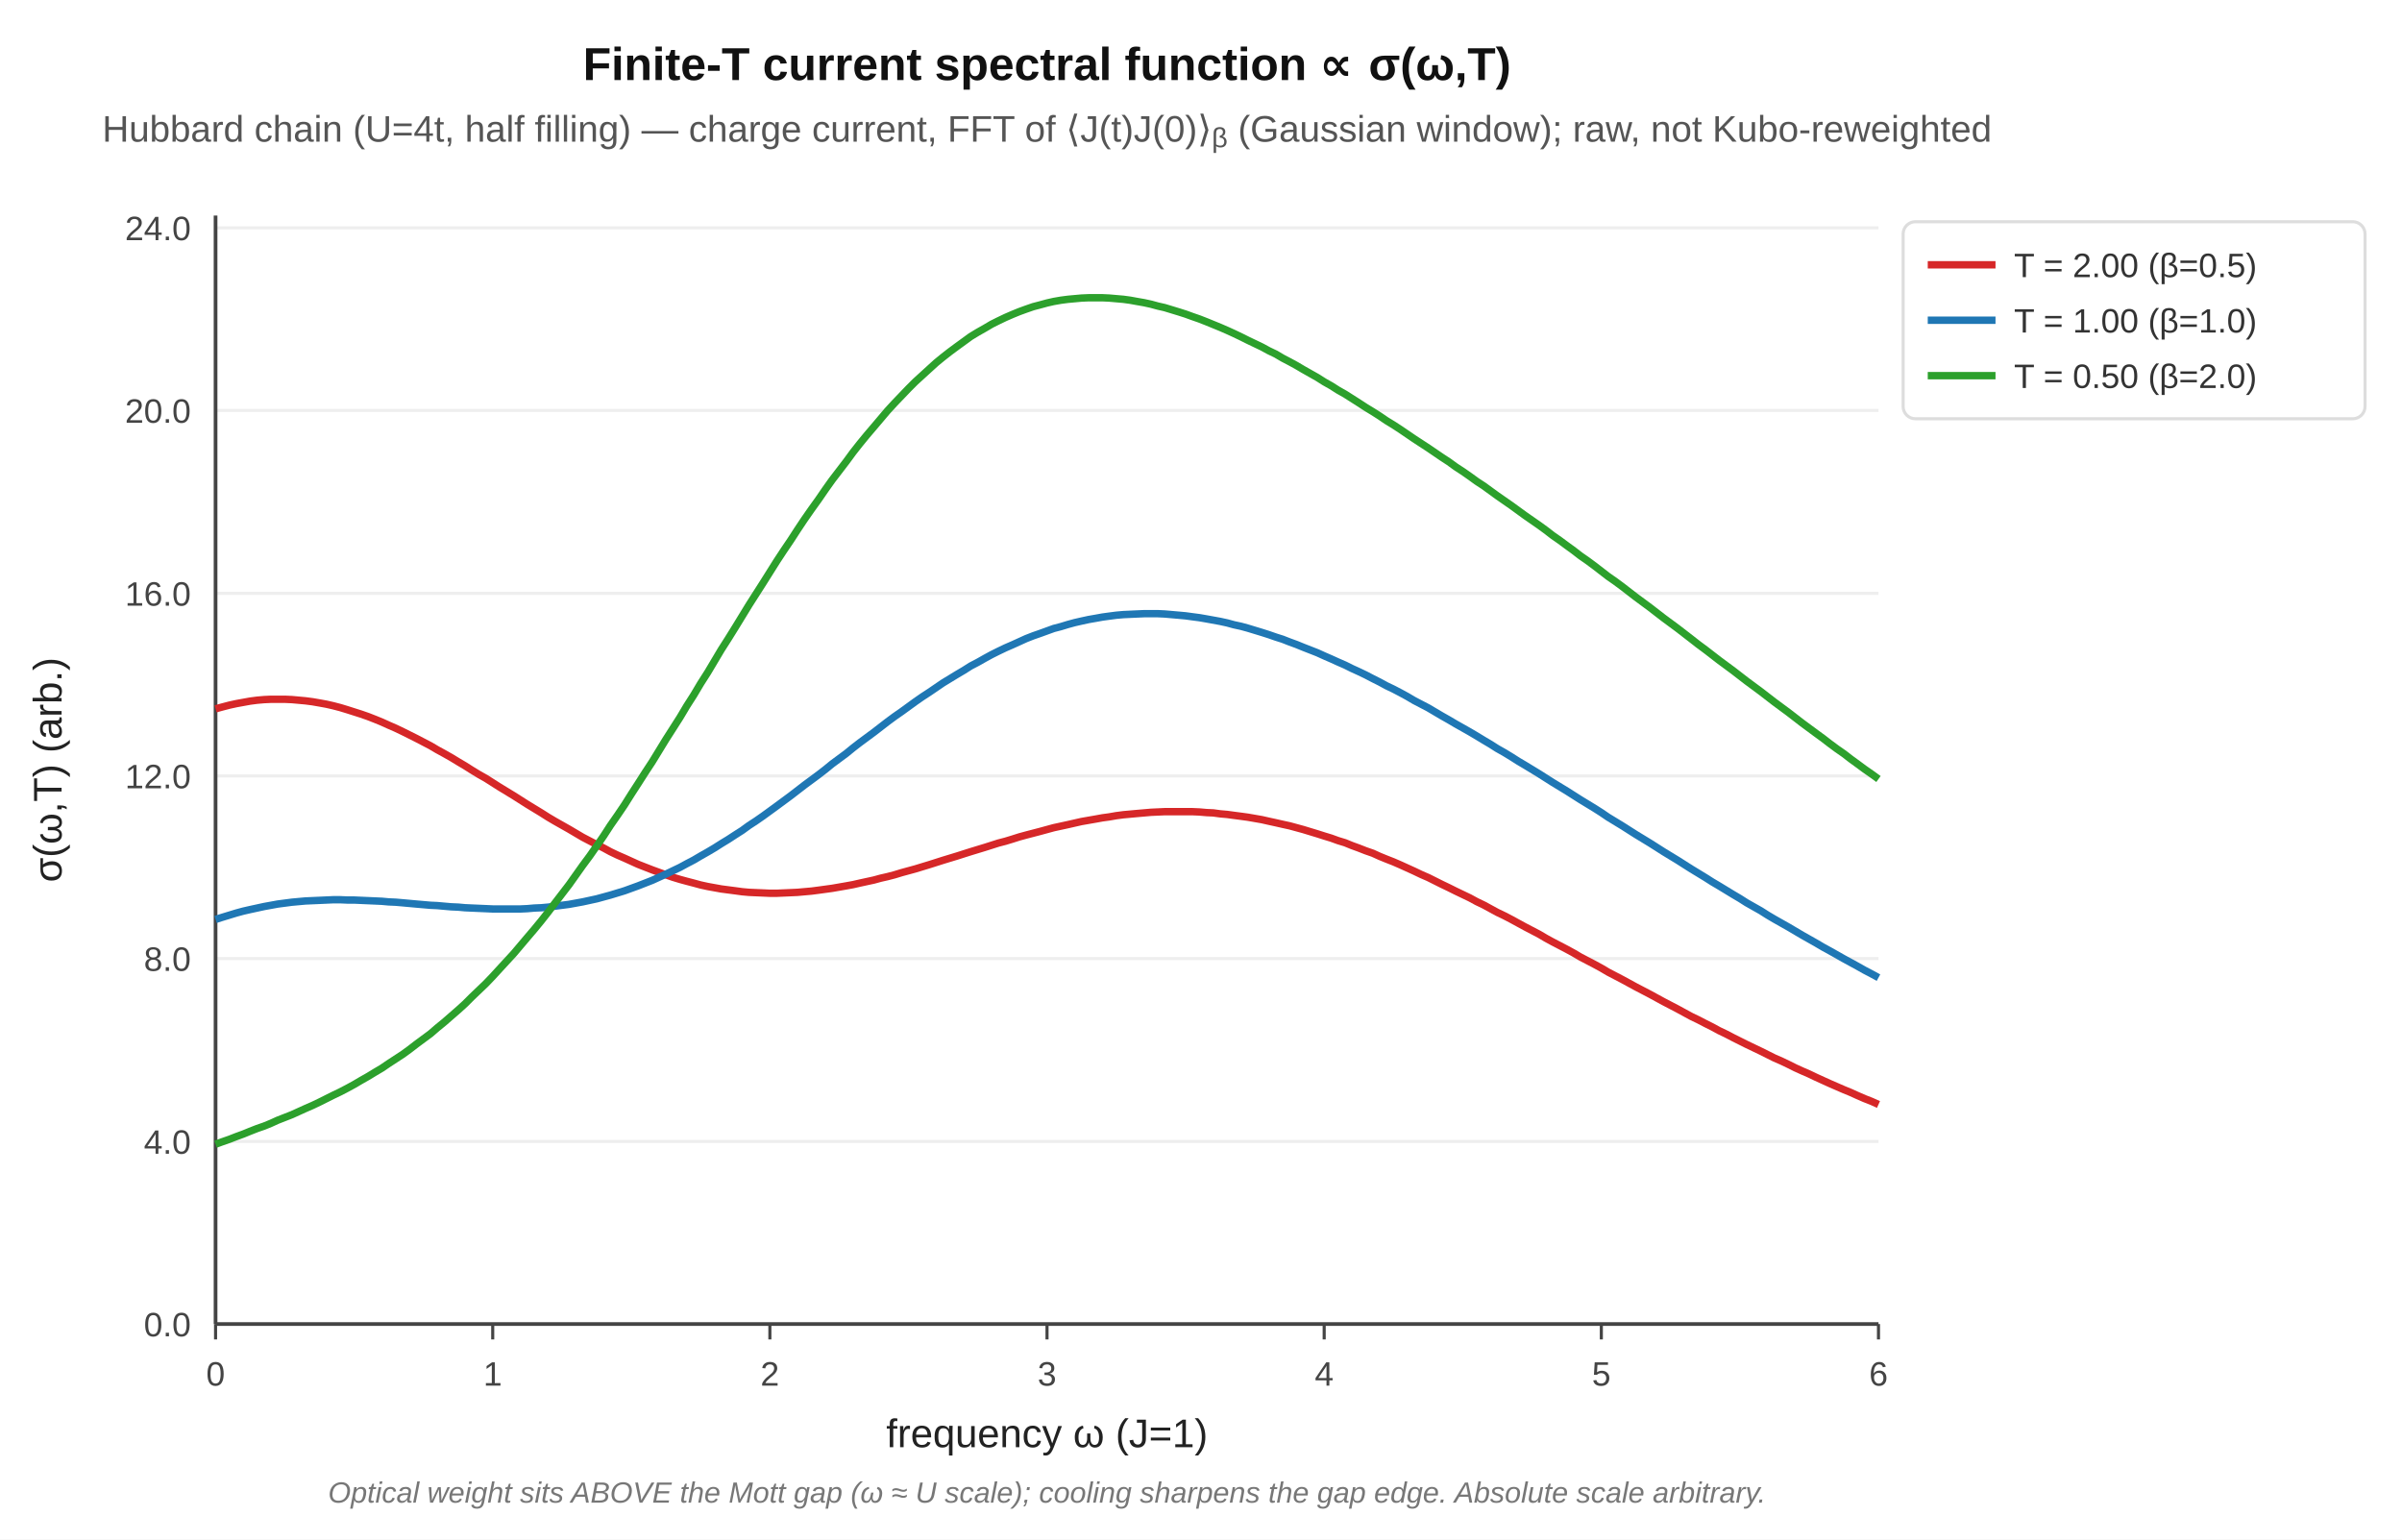
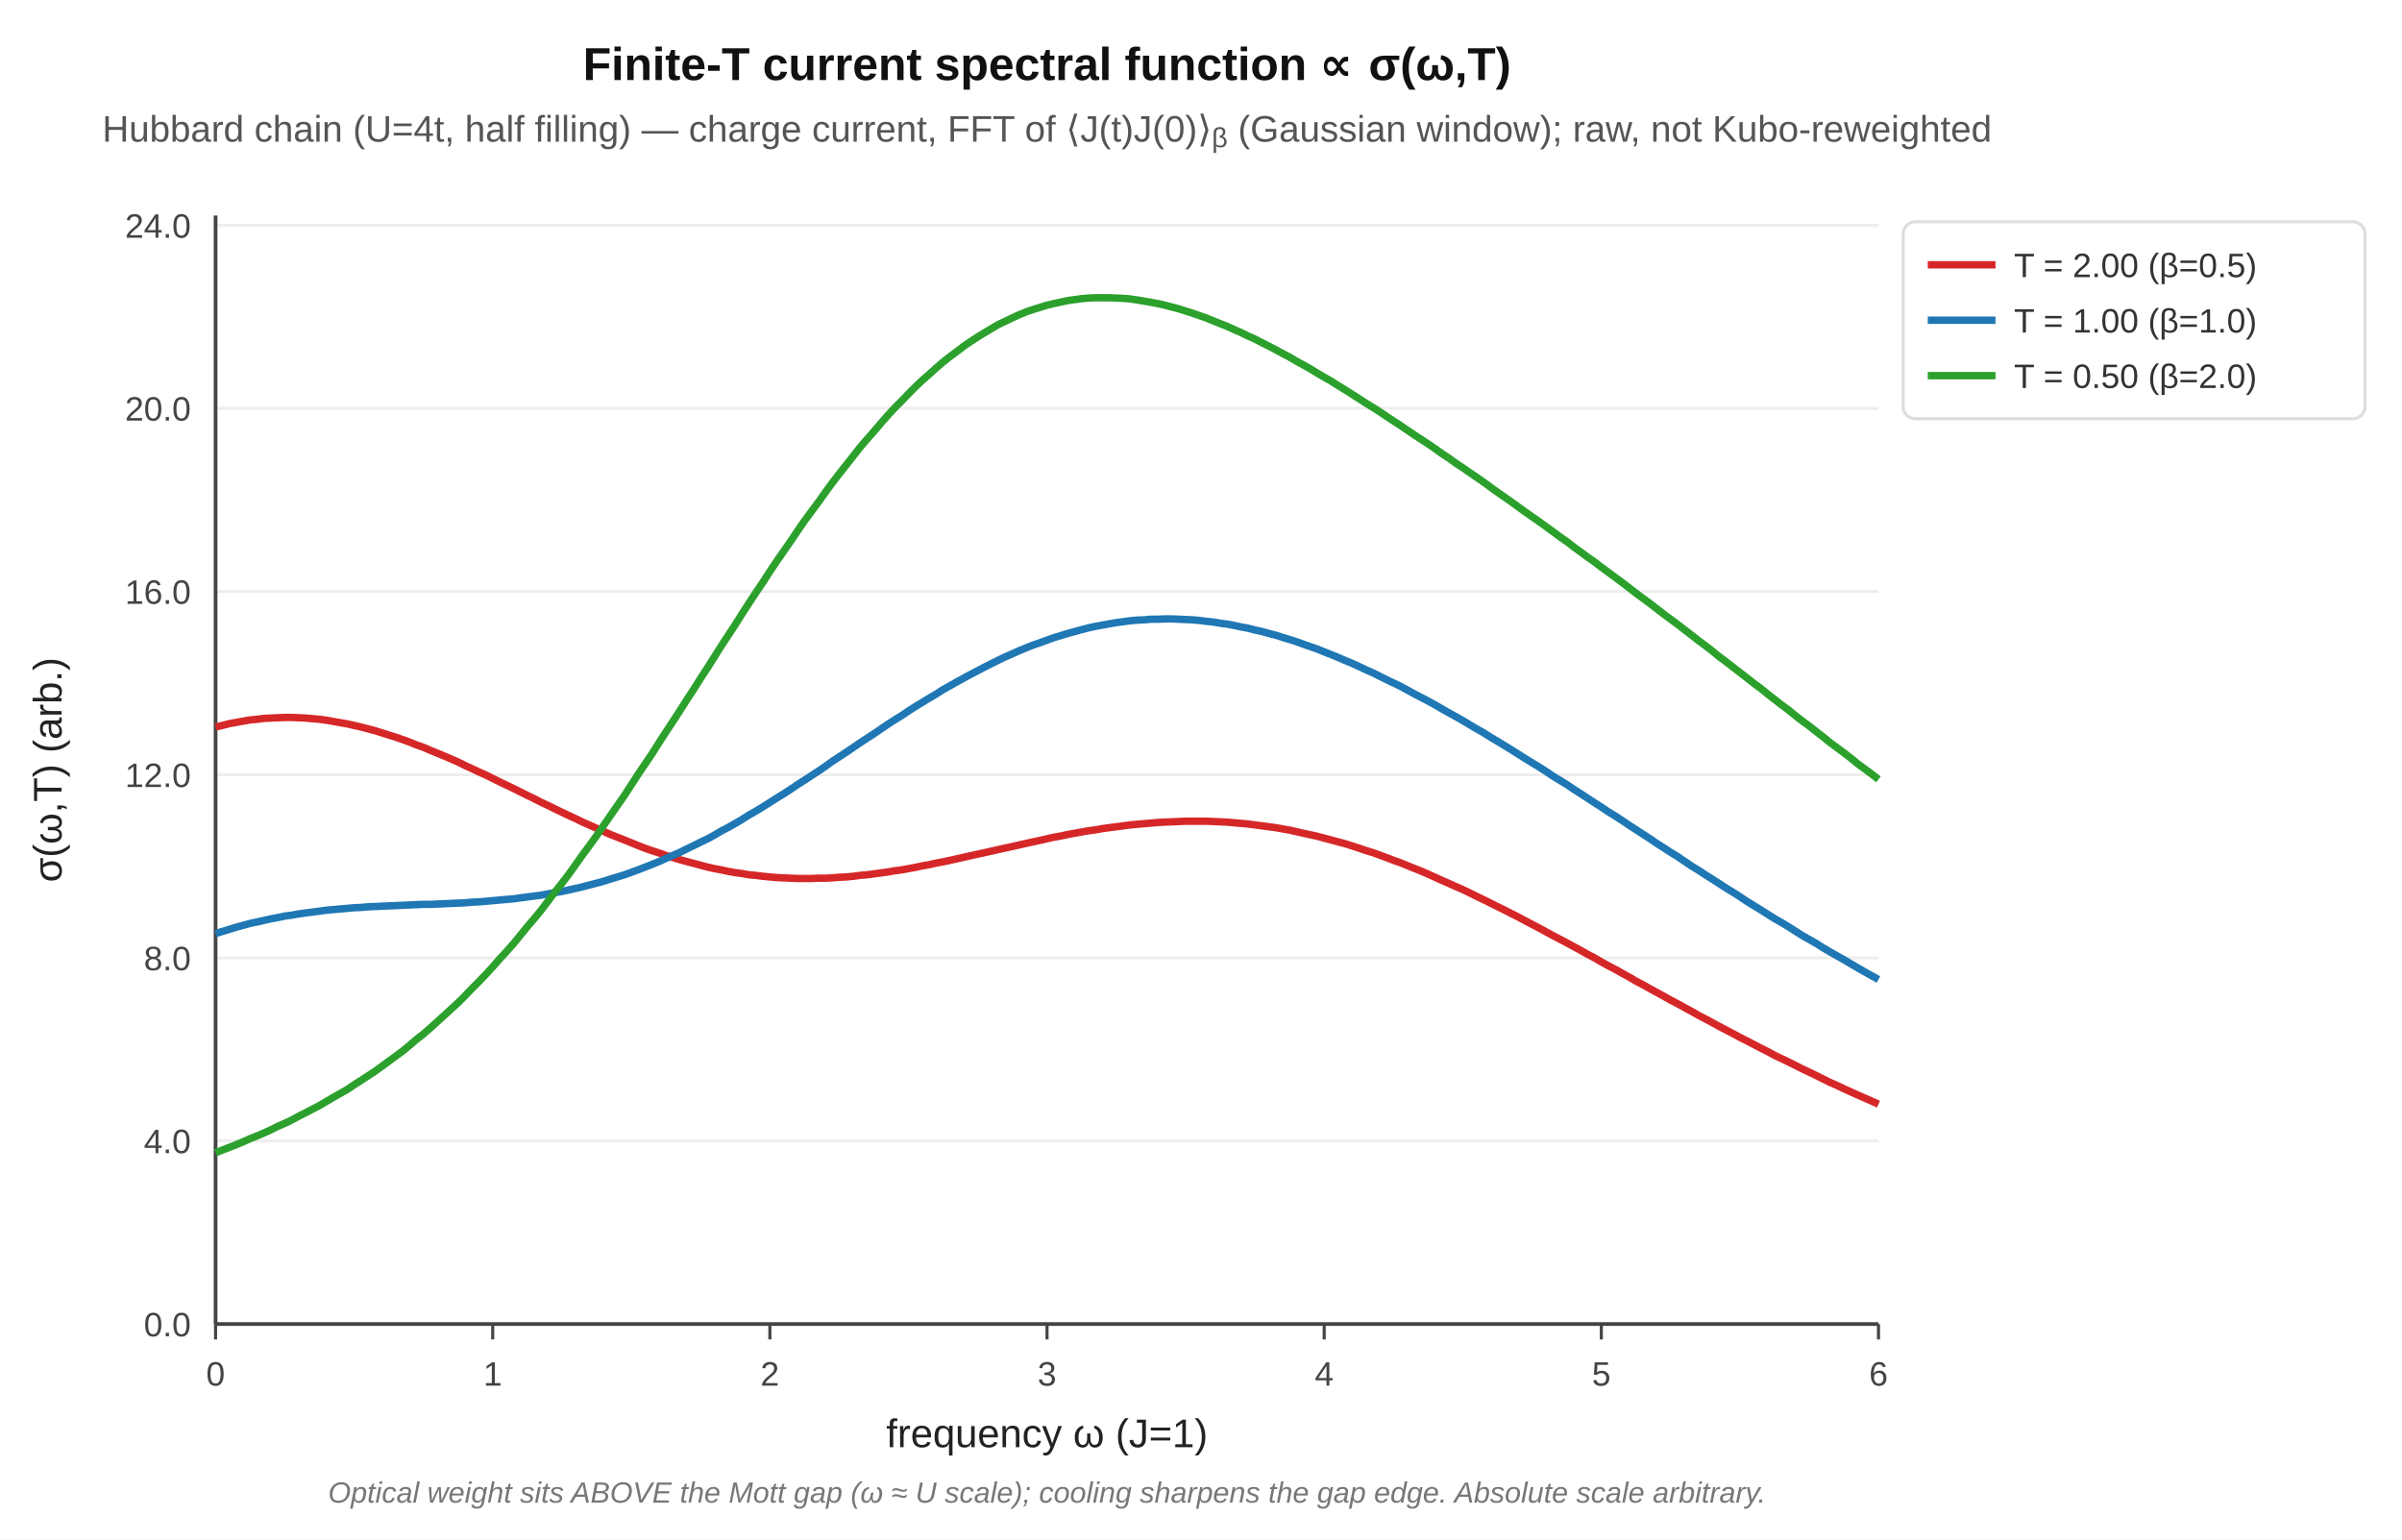
<svg xmlns="http://www.w3.org/2000/svg" width="780" height="500" viewBox="0 0 780 500" font-family="Segoe UI, Arial, sans-serif">
  <rect width="780" height="500" fill="white" />
  <line x1="70" y1="430.0" x2="610" y2="430.0" stroke="#eee" stroke-width="1" />
  <text x="62" y="434.0" text-anchor="end" font-size="11" fill="#444">0.0</text>
-   <line x1="70" y1="370.7" x2="610" y2="370.7" stroke="#eee" stroke-width="1" />
-   <text x="62" y="374.7" text-anchor="end" font-size="11" fill="#444">4.0</text>
-   <line x1="70" y1="311.3" x2="610" y2="311.3" stroke="#eee" stroke-width="1" />
-   <text x="62" y="315.3" text-anchor="end" font-size="11" fill="#444">8.0</text>
-   <line x1="70" y1="252.0" x2="610" y2="252.0" stroke="#eee" stroke-width="1" />
-   <text x="62" y="256.0" text-anchor="end" font-size="11" fill="#444">12.0</text>
-   <line x1="70" y1="192.7" x2="610" y2="192.7" stroke="#eee" stroke-width="1" />
-   <text x="62" y="196.7" text-anchor="end" font-size="11" fill="#444">16.0</text>
-   <line x1="70" y1="133.3" x2="610" y2="133.3" stroke="#eee" stroke-width="1" />
-   <text x="62" y="137.3" text-anchor="end" font-size="11" fill="#444">20.0</text>
-   <line x1="70" y1="74.0" x2="610" y2="74.0" stroke="#eee" stroke-width="1" />
-   <text x="62" y="78.0" text-anchor="end" font-size="11" fill="#444">24.0</text>
+   <line x1="70" y1="370.5" x2="610" y2="370.5" stroke="#eee" stroke-width="1" />
+   <text x="62" y="374.5" text-anchor="end" font-size="11" fill="#444">4.0</text>
+   <line x1="70" y1="311.1" x2="610" y2="311.1" stroke="#eee" stroke-width="1" />
+   <text x="62" y="315.1" text-anchor="end" font-size="11" fill="#444">8.0</text>
+   <line x1="70" y1="251.6" x2="610" y2="251.6" stroke="#eee" stroke-width="1" />
+   <text x="62" y="255.6" text-anchor="end" font-size="11" fill="#444">12.0</text>
+   <line x1="70" y1="192.1" x2="610" y2="192.1" stroke="#eee" stroke-width="1" />
+   <text x="62" y="196.1" text-anchor="end" font-size="11" fill="#444">16.0</text>
+   <line x1="70" y1="132.6" x2="610" y2="132.6" stroke="#eee" stroke-width="1" />
+   <text x="62" y="136.6" text-anchor="end" font-size="11" fill="#444">20.0</text>
+   <line x1="70" y1="73.2" x2="610" y2="73.2" stroke="#eee" stroke-width="1" />
+   <text x="62" y="77.2" text-anchor="end" font-size="11" fill="#444">24.0</text>
  <line x1="70.0" y1="430" x2="70.0" y2="435" stroke="#444" stroke-width="1" />
  <text x="70.0" y="450" text-anchor="middle" font-size="11" fill="#444">0</text>
  <line x1="160.0" y1="430" x2="160.0" y2="435" stroke="#444" stroke-width="1" />
  <text x="160.0" y="450" text-anchor="middle" font-size="11" fill="#444">1</text>
  <line x1="250.0" y1="430" x2="250.0" y2="435" stroke="#444" stroke-width="1" />
  <text x="250.0" y="450" text-anchor="middle" font-size="11" fill="#444">2</text>
  <line x1="340.0" y1="430" x2="340.0" y2="435" stroke="#444" stroke-width="1" />
  <text x="340.0" y="450" text-anchor="middle" font-size="11" fill="#444">3</text>
  <line x1="430.0" y1="430" x2="430.0" y2="435" stroke="#444" stroke-width="1" />
  <text x="430.0" y="450" text-anchor="middle" font-size="11" fill="#444">4</text>
  <line x1="520.0" y1="430" x2="520.0" y2="435" stroke="#444" stroke-width="1" />
  <text x="520.0" y="450" text-anchor="middle" font-size="11" fill="#444">5</text>
  <line x1="610.0" y1="430" x2="610.0" y2="435" stroke="#444" stroke-width="1" />
  <text x="610.0" y="450" text-anchor="middle" font-size="11" fill="#444">6</text>
  <line x1="70" y1="70" x2="70" y2="430" stroke="#444" stroke-width="1.2" />
  <line x1="70" y1="430.0" x2="610" y2="430.0" stroke="#444" stroke-width="1.2" />
  <text x="340" y="470" text-anchor="middle" font-size="13" fill="#222">frequency  ω  (J=1)</text>
  <text x="20" y="250" text-anchor="middle" font-size="13" fill="#222" transform="rotate(-90 20 250)">σ(ω,T)  (arb.)</text>
  <text x="340" y="26" text-anchor="middle" font-size="15" font-weight="bold" fill="#111">Finite-T current spectral function  ∝ σ(ω,T)</text>
  <text x="340" y="46" text-anchor="middle" font-size="12" fill="#555">Hubbard chain (U=4t, half filling) — charge current, FFT of ⟨J(t)J(0)⟩<tspan baseline-shift="sub" font-size="9">β</tspan> (Gaussian window); raw, not Kubo-reweighted</text>
  <rect x="618" y="72" width="150" height="64" fill="white" stroke="#ddd" rx="4" />
-   <polyline points="70.0,230.2 72.2,229.6 74.5,229.0 76.8,228.5 79.0,228.1 81.2,227.7 83.5,227.4 85.8,227.2 88.0,227.1 90.2,227.1 92.5,227.1 94.8,227.2 97.0,227.4 99.2,227.6 101.5,227.9 103.8,228.3 106.0,228.7 108.2,229.2 110.5,229.8 112.8,230.5 115.0,231.2 117.2,231.9 119.5,232.7 121.8,233.6 124.0,234.5 126.2,235.5 128.5,236.5 130.8,237.6 133.0,238.7 135.2,239.8 137.5,241.0 139.8,242.2 142.0,243.5 144.2,244.7 146.5,246.0 148.8,247.4 151.0,248.7 153.2,250.1 155.5,251.5 157.8,252.8 160.0,254.2 162.2,255.6 164.5,257.0 166.8,258.4 169.0,259.8 171.2,261.2 173.5,262.6 175.8,264.0 178.0,265.4 180.2,266.7 182.5,268.0 184.8,269.3 187.0,270.6 189.2,271.9 191.5,273.1 193.8,274.3 196.0,275.4 198.2,276.6 200.5,277.7 202.8,278.7 205.0,279.7 207.2,280.7 209.5,281.6 211.8,282.5 214.0,283.3 216.2,284.1 218.5,284.9 220.8,285.6 223.0,286.2 225.3,286.8 227.5,287.4 229.8,287.9 232.0,288.3 234.2,288.7 236.5,289.0 238.8,289.3 241.0,289.6 243.2,289.8 245.5,289.9 247.8,290.0 250.0,290.1 252.2,290.1 254.5,290.0 256.8,289.9 259.0,289.8 261.2,289.6 263.5,289.4 265.8,289.1 268.0,288.8 270.2,288.5 272.5,288.1 274.8,287.7 277.0,287.3 279.2,286.8 281.5,286.3 283.8,285.8 286.0,285.2 288.2,284.7 290.5,284.1 292.8,283.4 295.0,282.8 297.2,282.2 299.5,281.5 301.8,280.8 304.0,280.1 306.2,279.4 308.5,278.7 310.8,278.0 313.0,277.3 315.2,276.6 317.5,275.9 319.8,275.2 322.0,274.5 324.2,273.8 326.5,273.2 328.8,272.5 331.0,271.8 333.2,271.2 335.5,270.6 337.8,270.0 340.0,269.4 342.2,268.8 344.5,268.3 346.8,267.8 349.0,267.3 351.2,266.8 353.5,266.4 355.8,266.0 358.0,265.6 360.2,265.3 362.5,264.9 364.8,264.6 367.0,264.4 369.2,264.2 371.5,264.0 373.8,263.8 376.0,263.7 378.2,263.6 380.5,263.6 382.8,263.6 385.0,263.6 387.2,263.6 389.5,263.7 391.8,263.9 394.0,264.0 396.2,264.3 398.5,264.5 400.7,264.8 403.0,265.1 405.2,265.4 407.5,265.8 409.8,266.2 412.0,266.7 414.3,267.2 416.5,267.7 418.8,268.2 421.0,268.8 423.2,269.4 425.5,270.1 427.8,270.8 430.0,271.5 432.3,272.2 434.5,273.0 436.8,273.7 439.0,274.6 441.2,275.4 443.5,276.3 445.8,277.1 448.0,278.1 450.2,279.0 452.5,279.9 454.8,280.9 457.0,281.9 459.2,282.9 461.5,284.0 463.8,285.0 466.0,286.1 468.2,287.2 470.5,288.3 472.7,289.4 475.0,290.5 477.3,291.6 479.5,292.8 481.8,293.9 484.0,295.1 486.2,296.3 488.5,297.4 490.8,298.6 493.0,299.8 495.2,301.0 497.5,302.2 499.8,303.4 502.0,304.7 504.2,305.9 506.5,307.1 508.8,308.3 511.0,309.5 513.2,310.8 515.5,312.0 517.8,313.2 520.0,314.4 522.2,315.7 524.5,316.9 526.8,318.1 529.0,319.3 531.2,320.5 533.5,321.7 535.8,322.9 538.0,324.1 540.2,325.3 542.5,326.5 544.8,327.7 547.0,328.9 549.2,330.1 551.5,331.2 553.8,332.4 556.0,333.5 558.2,334.7 560.5,335.8 562.8,337.0 565.0,338.1 567.2,339.2 569.5,340.3 571.8,341.4 574.0,342.5 576.2,343.6 578.5,344.6 580.8,345.7 583.0,346.8 585.2,347.8 587.5,348.8 589.8,349.9 592.0,350.9 594.2,351.9 596.5,352.9 598.8,353.9 601.0,354.8 603.2,355.8 605.5,356.8 607.8,357.7 610.0,358.7" fill="none" stroke="#d62728" stroke-width="2.4" />
+   <polyline points="70.0,236.1 72.2,235.6 74.5,235.0 76.8,234.6 79.0,234.2 81.2,233.8 83.5,233.6 85.8,233.3 88.0,233.2 90.2,233.1 92.5,233.0 94.8,233.0 97.0,233.1 99.2,233.2 101.5,233.4 103.8,233.6 106.0,233.9 108.2,234.3 110.5,234.7 112.8,235.1 115.0,235.6 117.2,236.1 119.5,236.7 121.8,237.3 124.0,238.0 126.2,238.7 128.5,239.4 130.8,240.2 133.0,241.0 135.2,241.9 137.5,242.7 139.8,243.7 142.0,244.6 144.2,245.5 146.5,246.5 148.8,247.5 151.0,248.6 153.2,249.6 155.5,250.7 157.8,251.7 160.0,252.8 162.2,253.9 164.5,255.0 166.8,256.1 169.0,257.2 171.2,258.3 173.5,259.4 175.8,260.6 178.0,261.6 180.2,262.7 182.5,263.8 184.8,264.9 187.0,265.9 189.2,267.0 191.5,268.0 193.8,269.0 196.0,270.0 198.2,271.0 200.5,271.9 202.8,272.8 205.0,273.7 207.2,274.6 209.5,275.5 211.8,276.3 214.0,277.0 216.2,277.8 218.5,278.5 220.8,279.2 223.0,279.8 225.3,280.4 227.5,281.0 229.8,281.6 232.0,282.1 234.2,282.5 236.5,283.0 238.8,283.4 241.0,283.7 243.2,284.1 245.5,284.3 247.8,284.6 250.0,284.8 252.2,285.0 254.5,285.1 256.8,285.2 259.0,285.3 261.2,285.3 263.5,285.3 265.8,285.2 268.0,285.2 270.2,285.1 272.5,284.9 274.8,284.8 277.0,284.6 279.2,284.3 281.5,284.1 283.8,283.8 286.0,283.5 288.2,283.2 290.5,282.8 292.8,282.5 295.0,282.1 297.2,281.7 299.5,281.2 301.8,280.8 304.0,280.3 306.2,279.9 308.5,279.4 310.8,278.9 313.0,278.4 315.2,277.9 317.5,277.4 319.8,276.9 322.0,276.4 324.2,275.9 326.5,275.4 328.8,274.9 331.0,274.4 333.2,273.9 335.5,273.4 337.8,272.9 340.0,272.4 342.2,271.9 344.5,271.5 346.8,271.0 349.0,270.6 351.2,270.2 353.5,269.8 355.8,269.5 358.0,269.1 360.2,268.8 362.5,268.5 364.8,268.2 367.0,267.9 369.2,267.7 371.5,267.5 373.8,267.3 376.0,267.1 378.2,267.0 380.5,266.9 382.8,266.8 385.0,266.7 387.2,266.7 389.5,266.7 391.8,266.7 394.0,266.8 396.2,266.9 398.5,267.0 400.7,267.2 403.0,267.4 405.2,267.6 407.5,267.9 409.8,268.2 412.0,268.5 414.3,268.8 416.5,269.2 418.8,269.6 421.0,270.1 423.2,270.6 425.5,271.1 427.8,271.6 430.0,272.2 432.3,272.8 434.5,273.4 436.8,274.0 439.0,274.7 441.2,275.4 443.5,276.2 445.8,276.9 448.0,277.7 450.2,278.5 452.5,279.4 454.8,280.2 457.0,281.1 459.2,282.0 461.5,282.9 463.8,283.9 466.0,284.9 468.2,285.9 470.5,286.9 472.7,287.9 475.0,288.9 477.3,290.0 479.5,291.1 481.8,292.2 484.0,293.3 486.2,294.4 488.5,295.5 490.8,296.7 493.0,297.8 495.2,299.0 497.5,300.2 499.8,301.4 502.0,302.6 504.2,303.8 506.5,305.0 508.8,306.2 511.0,307.4 513.2,308.6 515.5,309.9 517.8,311.1 520.0,312.4 522.2,313.6 524.5,314.8 526.8,316.1 529.0,317.3 531.2,318.6 533.5,319.8 535.8,321.1 538.0,322.3 540.2,323.5 542.5,324.8 544.8,326.0 547.0,327.2 549.2,328.4 551.5,329.7 553.8,330.9 556.0,332.1 558.2,333.3 560.5,334.5 562.8,335.7 565.0,336.9 567.2,338.0 569.5,339.2 571.8,340.4 574.0,341.5 576.2,342.7 578.5,343.8 580.8,344.9 583.0,346.0 585.2,347.1 587.5,348.2 589.8,349.3 592.0,350.4 594.2,351.5 596.5,352.5 598.8,353.6 601.0,354.6 603.2,355.6 605.5,356.6 607.8,357.6 610.0,358.6" fill="none" stroke="#d62728" stroke-width="2.4" />
  <line x1="626" y1="86" x2="648" y2="86" stroke="#d62728" stroke-width="2.4" />
  <text x="654" y="90" font-size="11" fill="#333">T = 2.00  (β=0.5)</text>
-   <polyline points="70.0,298.6 72.2,297.9 74.5,297.2 76.8,296.5 79.0,295.9 81.2,295.4 83.5,294.9 85.8,294.4 88.0,294.0 90.2,293.6 92.5,293.3 94.8,293.0 97.0,292.8 99.2,292.6 101.5,292.5 103.8,292.4 106.0,292.3 108.2,292.2 110.5,292.2 112.8,292.3 115.0,292.3 117.2,292.4 119.5,292.5 121.8,292.6 124.0,292.7 126.2,292.9 128.5,293.0 130.8,293.2 133.0,293.4 135.2,293.6 137.5,293.8 139.8,294.0 142.0,294.1 144.2,294.3 146.5,294.5 148.8,294.6 151.0,294.8 153.2,294.9 155.5,295.0 157.8,295.1 160.0,295.2 162.2,295.2 164.5,295.2 166.8,295.2 169.0,295.2 171.2,295.1 173.5,294.9 175.8,294.8 178.0,294.6 180.2,294.3 182.5,294.0 184.8,293.7 187.0,293.3 189.2,292.9 191.5,292.4 193.8,291.9 196.0,291.3 198.2,290.7 200.5,290.0 202.8,289.3 205.0,288.5 207.2,287.7 209.5,286.8 211.8,285.9 214.0,284.9 216.2,283.9 218.5,282.8 220.8,281.7 223.0,280.5 225.3,279.3 227.5,278.0 229.8,276.7 232.0,275.4 234.2,274.0 236.5,272.6 238.8,271.1 241.0,269.7 243.2,268.1 245.5,266.6 247.8,265.0 250.0,263.4 252.2,261.8 254.5,260.1 256.8,258.4 259.0,256.7 261.2,255.0 263.5,253.3 265.8,251.6 268.0,249.9 270.2,248.1 272.5,246.4 274.8,244.7 277.0,242.9 279.2,241.2 281.5,239.5 283.8,237.8 286.0,236.1 288.2,234.4 290.5,232.7 292.8,231.1 295.0,229.5 297.2,227.9 299.5,226.3 301.8,224.8 304.0,223.3 306.2,221.8 308.5,220.4 310.8,219.0 313.0,217.7 315.2,216.3 317.5,215.1 319.8,213.8 322.0,212.6 324.2,211.5 326.5,210.4 328.8,209.4 331.0,208.4 333.2,207.4 335.5,206.5 337.8,205.7 340.0,204.9 342.2,204.1 344.5,203.5 346.8,202.8 349.0,202.2 351.2,201.7 353.5,201.2 355.8,200.8 358.0,200.4 360.2,200.1 362.5,199.8 364.8,199.6 367.0,199.5 369.2,199.4 371.5,199.3 373.8,199.3 376.0,199.3 378.2,199.4 380.5,199.6 382.8,199.8 385.0,200.0 387.2,200.3 389.5,200.6 391.8,201.0 394.0,201.4 396.2,201.8 398.5,202.3 400.7,202.9 403.0,203.4 405.2,204.0 407.5,204.7 409.8,205.4 412.0,206.1 414.3,206.9 416.5,207.6 418.8,208.5 421.0,209.3 423.2,210.2 425.5,211.1 427.8,212.0 430.0,213.0 432.3,214.0 434.5,215.0 436.8,216.0 439.0,217.1 441.2,218.1 443.5,219.2 445.8,220.4 448.0,221.5 450.2,222.7 452.5,223.8 454.8,225.0 457.0,226.2 459.2,227.5 461.5,228.7 463.8,229.9 466.0,231.2 468.2,232.5 470.5,233.8 472.7,235.1 475.0,236.4 477.3,237.7 479.5,239.0 481.8,240.4 484.0,241.7 486.2,243.1 488.5,244.4 490.8,245.8 493.0,247.2 495.2,248.5 497.5,249.9 499.8,251.3 502.0,252.7 504.2,254.1 506.5,255.5 508.8,256.9 511.0,258.3 513.2,259.7 515.5,261.1 517.8,262.5 520.0,263.9 522.2,265.4 524.5,266.8 526.8,268.2 529.0,269.6 531.2,271.0 533.5,272.4 535.8,273.8 538.0,275.2 540.2,276.6 542.5,278.0 544.8,279.4 547.0,280.8 549.2,282.2 551.5,283.6 553.8,285.0 556.0,286.4 558.2,287.7 560.5,289.1 562.8,290.5 565.0,291.8 567.2,293.2 569.5,294.5 571.8,295.8 574.0,297.2 576.2,298.5 578.5,299.8 580.8,301.1 583.0,302.4 585.2,303.7 587.5,305.0 589.8,306.3 592.0,307.6 594.2,308.8 596.5,310.1 598.8,311.4 601.0,312.6 603.2,313.8 605.5,315.1 607.8,316.3 610.0,317.5" fill="none" stroke="#1f77b4" stroke-width="2.4" />
+   <polyline points="70.0,303.2 72.2,302.5 74.5,301.8 76.8,301.1 79.0,300.5 81.2,299.9 83.5,299.4 85.8,298.9 88.0,298.4 90.2,298.0 92.5,297.5 94.8,297.2 97.0,296.8 99.2,296.5 101.5,296.2 103.8,295.9 106.0,295.6 108.2,295.4 110.5,295.2 112.8,295.0 115.0,294.8 117.2,294.7 119.5,294.5 121.8,294.4 124.0,294.3 126.2,294.2 128.5,294.1 130.8,294.0 133.0,293.9 135.2,293.8 137.5,293.7 139.8,293.7 142.0,293.6 144.2,293.5 146.5,293.4 148.8,293.3 151.0,293.2 153.2,293.0 155.5,292.9 157.8,292.7 160.0,292.5 162.2,292.3 164.5,292.1 166.8,291.9 169.0,291.6 171.2,291.3 173.5,291.0 175.8,290.7 178.0,290.3 180.2,289.9 182.5,289.5 184.8,289.0 187.0,288.5 189.2,288.0 191.5,287.4 193.8,286.8 196.0,286.2 198.2,285.5 200.5,284.8 202.8,284.1 205.0,283.3 207.2,282.5 209.5,281.6 211.8,280.7 214.0,279.8 216.2,278.8 218.5,277.8 220.8,276.8 223.0,275.7 225.3,274.6 227.5,273.5 229.8,272.4 232.0,271.2 234.2,269.9 236.5,268.7 238.8,267.4 241.0,266.1 243.2,264.7 245.5,263.4 247.8,262.0 250.0,260.6 252.2,259.2 254.5,257.8 256.8,256.3 259.0,254.8 261.2,253.4 263.5,251.9 265.8,250.4 268.0,248.9 270.2,247.3 272.5,245.8 274.8,244.3 277.0,242.8 279.2,241.3 281.5,239.8 283.8,238.3 286.0,236.8 288.2,235.3 290.5,233.8 292.8,232.4 295.0,230.9 297.2,229.5 299.5,228.1 301.8,226.7 304.0,225.4 306.2,224.0 308.5,222.7 310.8,221.4 313.0,220.2 315.2,219.0 317.5,217.8 319.8,216.6 322.0,215.5 324.2,214.4 326.5,213.3 328.8,212.3 331.0,211.3 333.2,210.4 335.5,209.5 337.8,208.7 340.0,207.9 342.2,207.1 344.5,206.4 346.8,205.7 349.0,205.1 351.2,204.5 353.5,203.9 355.8,203.4 358.0,203.0 360.2,202.6 362.5,202.2 364.8,201.9 367.0,201.6 369.2,201.4 371.5,201.3 373.8,201.1 376.0,201.1 378.2,201.0 380.5,201.0 382.8,201.1 385.0,201.2 387.2,201.3 389.5,201.5 391.8,201.8 394.0,202.0 396.2,202.4 398.5,202.7 400.7,203.1 403.0,203.6 405.2,204.0 407.5,204.6 409.8,205.1 412.0,205.7 414.3,206.3 416.5,207.0 418.8,207.7 421.0,208.4 423.2,209.2 425.5,210.0 427.8,210.8 430.0,211.7 432.3,212.6 434.5,213.5 436.8,214.5 439.0,215.4 441.2,216.4 443.5,217.5 445.8,218.5 448.0,219.6 450.2,220.7 452.5,221.8 454.8,222.9 457.0,224.1 459.2,225.3 461.5,226.5 463.8,227.7 466.0,228.9 468.2,230.2 470.5,231.5 472.7,232.7 475.0,234.0 477.3,235.4 479.5,236.7 481.8,238.0 484.0,239.4 486.2,240.7 488.5,242.1 490.8,243.5 493.0,244.9 495.2,246.3 497.5,247.7 499.8,249.1 502.0,250.5 504.2,252.0 506.5,253.4 508.8,254.8 511.0,256.3 513.2,257.7 515.5,259.2 517.8,260.7 520.0,262.1 522.2,263.6 524.5,265.0 526.8,266.5 529.0,268.0 531.2,269.4 533.5,270.9 535.8,272.4 538.0,273.9 540.2,275.3 542.5,276.8 544.8,278.2 547.0,279.7 549.2,281.2 551.5,282.6 553.8,284.1 556.0,285.5 558.2,286.9 560.5,288.4 562.8,289.8 565.0,291.2 567.2,292.7 569.5,294.1 571.8,295.5 574.0,296.9 576.2,298.3 578.5,299.6 580.8,301.0 583.0,302.4 585.2,303.8 587.5,305.1 589.8,306.4 592.0,307.8 594.2,309.1 596.5,310.4 598.8,311.7 601.0,313.0 603.2,314.3 605.5,315.6 607.8,316.9 610.0,318.1" fill="none" stroke="#1f77b4" stroke-width="2.4" />
  <line x1="626" y1="104" x2="648" y2="104" stroke="#1f77b4" stroke-width="2.4" />
  <text x="654" y="108" font-size="11" fill="#333">T = 1.00  (β=1.0)</text>
-   <polyline points="70.0,371.6 72.2,370.8 74.5,370.0 76.8,369.1 79.0,368.3 81.2,367.4 83.5,366.5 85.8,365.7 88.0,364.8 90.2,363.8 92.5,362.9 94.8,362.0 97.0,361.0 99.2,360.0 101.5,359.0 103.8,357.9 106.0,356.8 108.2,355.7 110.5,354.6 112.8,353.4 115.0,352.2 117.2,350.9 119.5,349.6 121.8,348.2 124.0,346.9 126.2,345.4 128.5,343.9 130.8,342.4 133.0,340.8 135.2,339.1 137.5,337.4 139.8,335.7 142.0,333.8 144.2,332.0 146.5,330.0 148.8,328.0 151.0,326.0 153.2,323.8 155.5,321.6 157.8,319.4 160.0,317.1 162.2,314.7 164.5,312.2 166.8,309.7 169.0,307.1 171.2,304.5 173.5,301.8 175.8,299.0 178.0,296.2 180.2,293.3 182.5,290.3 184.8,287.3 187.0,284.2 189.2,281.1 191.5,278.0 193.8,274.7 196.0,271.5 198.2,268.1 200.5,264.8 202.8,261.4 205.0,257.9 207.2,254.5 209.5,250.9 211.8,247.4 214.0,243.8 216.2,240.2 218.5,236.6 220.8,233.0 223.0,229.3 225.3,225.7 227.5,222.0 229.8,218.4 232.0,214.7 234.2,211.0 236.5,207.4 238.8,203.7 241.0,200.1 243.2,196.5 245.5,192.9 247.8,189.3 250.0,185.8 252.2,182.3 254.5,178.8 256.8,175.4 259.0,172.0 261.2,168.7 263.5,165.4 265.8,162.2 268.0,159.0 270.2,155.9 272.5,152.9 274.8,149.9 277.0,146.9 279.2,144.1 281.5,141.3 283.8,138.6 286.0,136.0 288.2,133.4 290.5,130.9 292.8,128.5 295.0,126.2 297.2,124.0 299.5,121.9 301.8,119.8 304.0,117.8 306.2,116.0 308.5,114.2 310.8,112.5 313.0,110.9 315.2,109.3 317.5,107.9 319.8,106.6 322.0,105.3 324.2,104.2 326.5,103.1 328.8,102.1 331.0,101.2 333.2,100.4 335.5,99.6 337.8,99.0 340.0,98.4 342.2,97.9 344.5,97.5 346.8,97.2 349.0,97.0 351.2,96.8 353.5,96.7 355.8,96.7 358.0,96.7 360.2,96.8 362.5,97.0 364.8,97.2 367.0,97.5 369.2,97.9 371.5,98.3 373.8,98.8 376.0,99.4 378.2,99.9 380.5,100.6 382.8,101.3 385.0,102.0 387.2,102.8 389.5,103.6 391.8,104.5 394.0,105.4 396.2,106.3 398.5,107.3 400.7,108.3 403.0,109.4 405.2,110.5 407.5,111.6 409.8,112.7 412.0,113.9 414.3,115.0 416.5,116.3 418.8,117.5 421.0,118.7 423.2,120.0 425.5,121.3 427.8,122.6 430.0,124.0 432.3,125.3 434.5,126.7 436.8,128.0 439.0,129.4 441.2,130.8 443.5,132.3 445.8,133.7 448.0,135.1 450.2,136.6 452.5,138.0 454.8,139.5 457.0,141.0 459.2,142.5 461.5,144.0 463.8,145.5 466.0,147.0 468.2,148.5 470.5,150.0 472.7,151.6 475.0,153.1 477.3,154.7 479.5,156.3 481.8,157.8 484.0,159.4 486.2,161.0 488.5,162.6 490.8,164.2 493.0,165.8 495.2,167.4 497.5,169.0 499.8,170.6 502.0,172.2 504.2,173.9 506.5,175.5 508.8,177.2 511.0,178.8 513.2,180.5 515.5,182.1 517.8,183.8 520.0,185.5 522.2,187.2 524.5,188.8 526.8,190.5 529.0,192.2 531.2,193.9 533.5,195.6 535.8,197.3 538.0,199.0 540.2,200.7 542.5,202.4 544.8,204.1 547.0,205.8 549.2,207.5 551.5,209.3 553.8,211.0 556.0,212.7 558.2,214.4 560.5,216.1 562.8,217.8 565.0,219.5 567.2,221.2 569.5,222.9 571.8,224.6 574.0,226.3 576.2,228.0 578.5,229.7 580.8,231.4 583.0,233.1 585.2,234.8 587.5,236.5 589.8,238.2 592.0,239.8 594.2,241.5 596.5,243.2 598.8,244.8 601.0,246.5 603.2,248.1 605.5,249.8 607.8,251.4 610.0,253.0" fill="none" stroke="#2ca02c" stroke-width="2.4" />
+   <polyline points="70.0,374.4 72.2,373.5 74.5,372.6 76.8,371.7 79.0,370.8 81.2,369.8 83.5,368.9 85.8,367.9 88.0,366.9 90.2,365.8 92.5,364.8 94.8,363.7 97.0,362.5 99.2,361.4 101.5,360.2 103.8,359.0 106.0,357.7 108.2,356.4 110.5,355.1 112.8,353.8 115.0,352.3 117.2,350.9 119.5,349.4 121.8,347.9 124.0,346.3 126.2,344.7 128.5,343.0 130.8,341.3 133.0,339.5 135.2,337.6 137.5,335.8 139.8,333.8 142.0,331.8 144.2,329.8 146.5,327.7 148.8,325.6 151.0,323.4 153.2,321.1 155.5,318.8 157.8,316.4 160.0,314.0 162.2,311.5 164.5,309.0 166.8,306.4 169.0,303.7 171.2,301.0 173.5,298.3 175.8,295.5 178.0,292.6 180.2,289.7 182.5,286.8 184.8,283.8 187.0,280.7 189.2,277.6 191.5,274.5 193.8,271.3 196.0,268.1 198.2,264.9 200.5,261.6 202.8,258.3 205.0,254.9 207.2,251.5 209.5,248.1 211.8,244.7 214.0,241.2 216.2,237.8 218.5,234.3 220.8,230.8 223.0,227.3 225.3,223.8 227.5,220.3 229.8,216.8 232.0,213.3 234.2,209.8 236.5,206.3 238.8,202.8 241.0,199.3 243.2,195.9 245.5,192.4 247.8,189.0 250.0,185.6 252.2,182.3 254.5,179.0 256.8,175.7 259.0,172.4 261.2,169.2 263.5,166.1 265.8,163.0 268.0,159.9 270.2,156.9 272.5,153.9 274.8,151.0 277.0,148.2 279.2,145.4 281.5,142.7 283.8,140.1 286.0,137.5 288.2,135.0 290.5,132.5 292.8,130.2 295.0,127.9 297.2,125.7 299.5,123.5 301.8,121.5 304.0,119.5 306.2,117.6 308.5,115.8 310.8,114.1 313.0,112.4 315.2,110.9 317.5,109.4 319.8,108.0 322.0,106.7 324.2,105.4 326.5,104.3 328.8,103.2 331.0,102.2 333.2,101.3 335.5,100.5 337.8,99.8 340.0,99.1 342.2,98.6 344.5,98.1 346.8,97.6 349.0,97.3 351.2,97.0 353.5,96.8 355.8,96.7 358.0,96.7 360.2,96.7 362.5,96.8 364.8,96.9 367.0,97.1 369.2,97.4 371.5,97.8 373.8,98.2 376.0,98.6 378.2,99.1 380.5,99.7 382.8,100.3 385.0,101.0 387.2,101.7 389.5,102.5 391.8,103.3 394.0,104.2 396.2,105.1 398.5,106.0 400.7,107.0 403.0,108.0 405.2,109.1 407.5,110.1 409.8,111.3 412.0,112.4 414.3,113.6 416.5,114.8 418.8,116.0 421.0,117.3 423.2,118.5 425.5,119.8 427.8,121.2 430.0,122.5 432.3,123.8 434.5,125.2 436.8,126.6 439.0,128.0 441.2,129.4 443.5,130.9 445.8,132.3 448.0,133.7 450.2,135.2 452.5,136.7 454.8,138.2 457.0,139.7 459.2,141.2 461.5,142.7 463.8,144.2 466.0,145.7 468.2,147.3 470.5,148.8 472.7,150.4 475.0,151.9 477.3,153.5 479.5,155.0 481.8,156.6 484.0,158.2 486.2,159.8 488.5,161.4 490.8,163.0 493.0,164.6 495.2,166.2 497.5,167.8 499.8,169.4 502.0,171.0 504.2,172.6 506.5,174.3 508.8,175.9 511.0,177.6 513.2,179.2 515.5,180.9 517.8,182.5 520.0,184.2 522.2,185.8 524.5,187.5 526.8,189.2 529.0,190.9 531.2,192.6 533.5,194.3 535.8,196.0 538.0,197.7 540.2,199.4 542.5,201.1 544.8,202.8 547.0,204.5 549.2,206.2 551.5,208.0 553.8,209.7 556.0,211.4 558.2,213.2 560.5,214.9 562.8,216.7 565.0,218.4 567.2,220.1 569.5,221.9 571.8,223.6 574.0,225.4 576.2,227.1 578.5,228.9 580.8,230.6 583.0,232.4 585.2,234.1 587.5,235.8 589.8,237.6 592.0,239.3 594.2,241.1 596.5,242.8 598.8,244.5 601.0,246.2 603.2,248.0 605.5,249.7 607.8,251.4 610.0,253.1" fill="none" stroke="#2ca02c" stroke-width="2.4" />
  <line x1="626" y1="122" x2="648" y2="122" stroke="#2ca02c" stroke-width="2.4" />
  <text x="654" y="126" font-size="11" fill="#333">T = 0.50  (β=2.0)</text>
  <text x="340" y="488" text-anchor="middle" font-size="9.5" fill="#777" font-style="italic">Optical weight sits ABOVE the Mott gap (ω ≈ U scale); cooling sharpens the gap edge. Absolute scale arbitrary.</text>
</svg>
